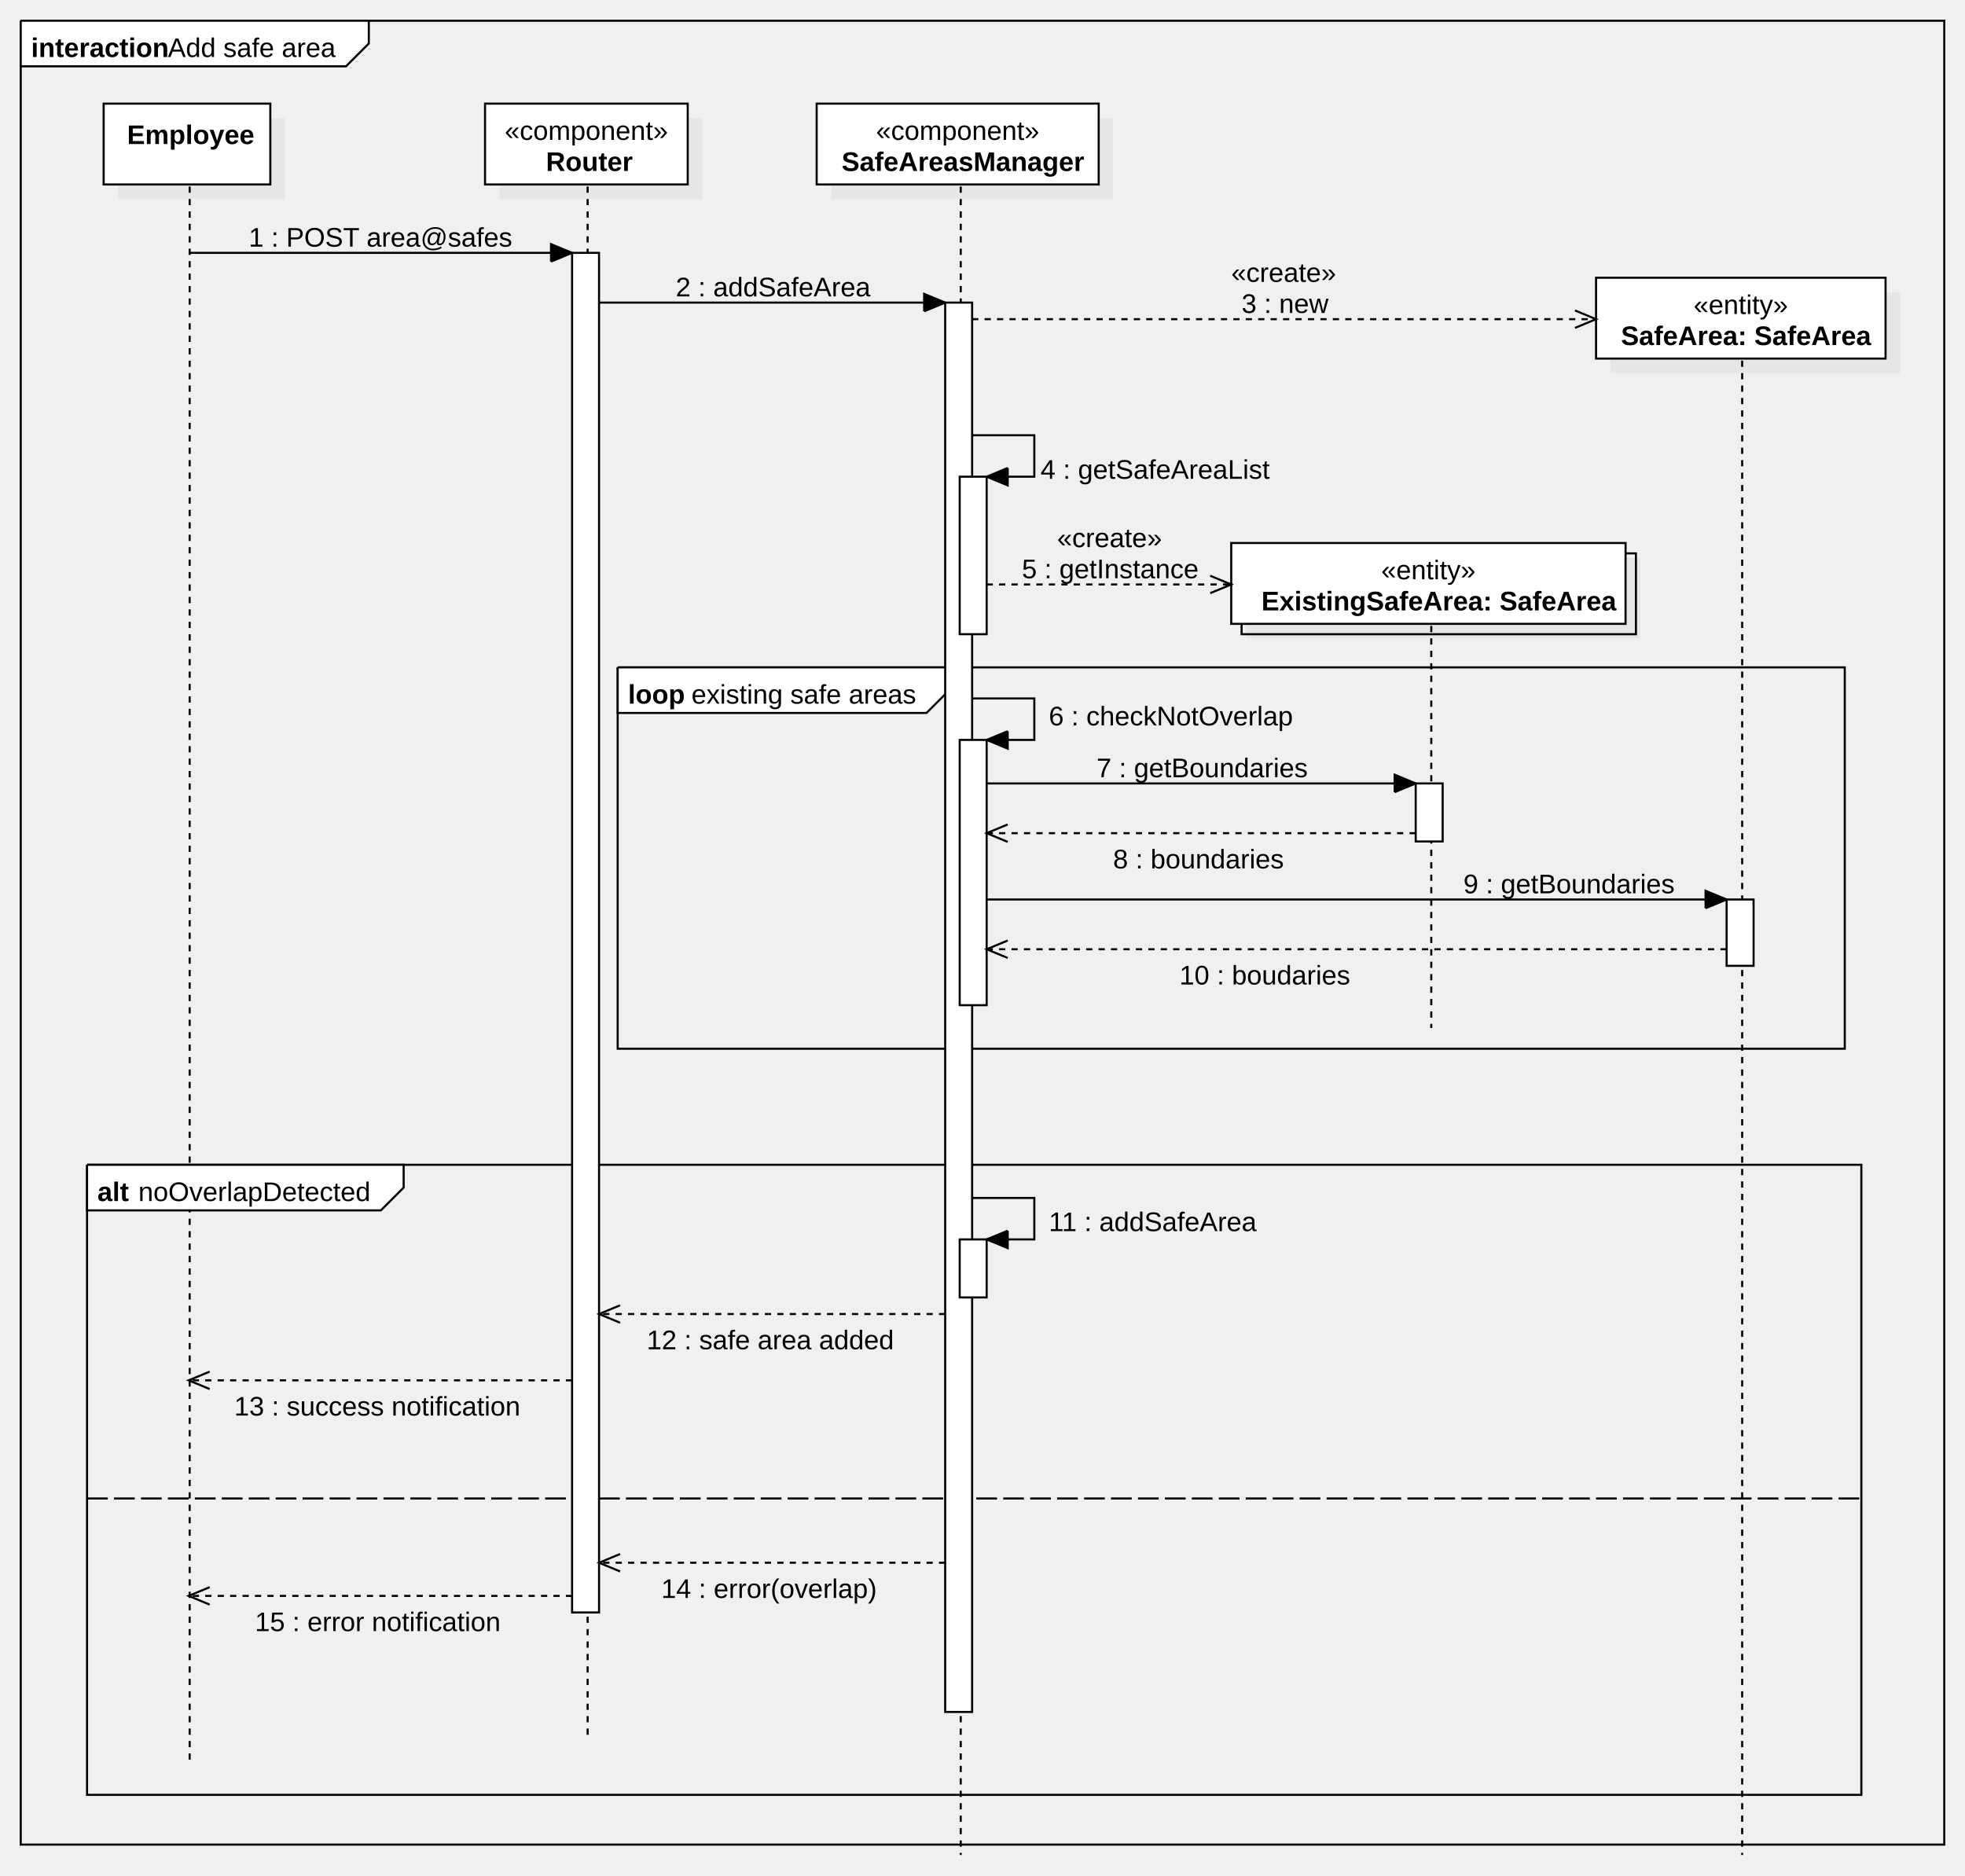
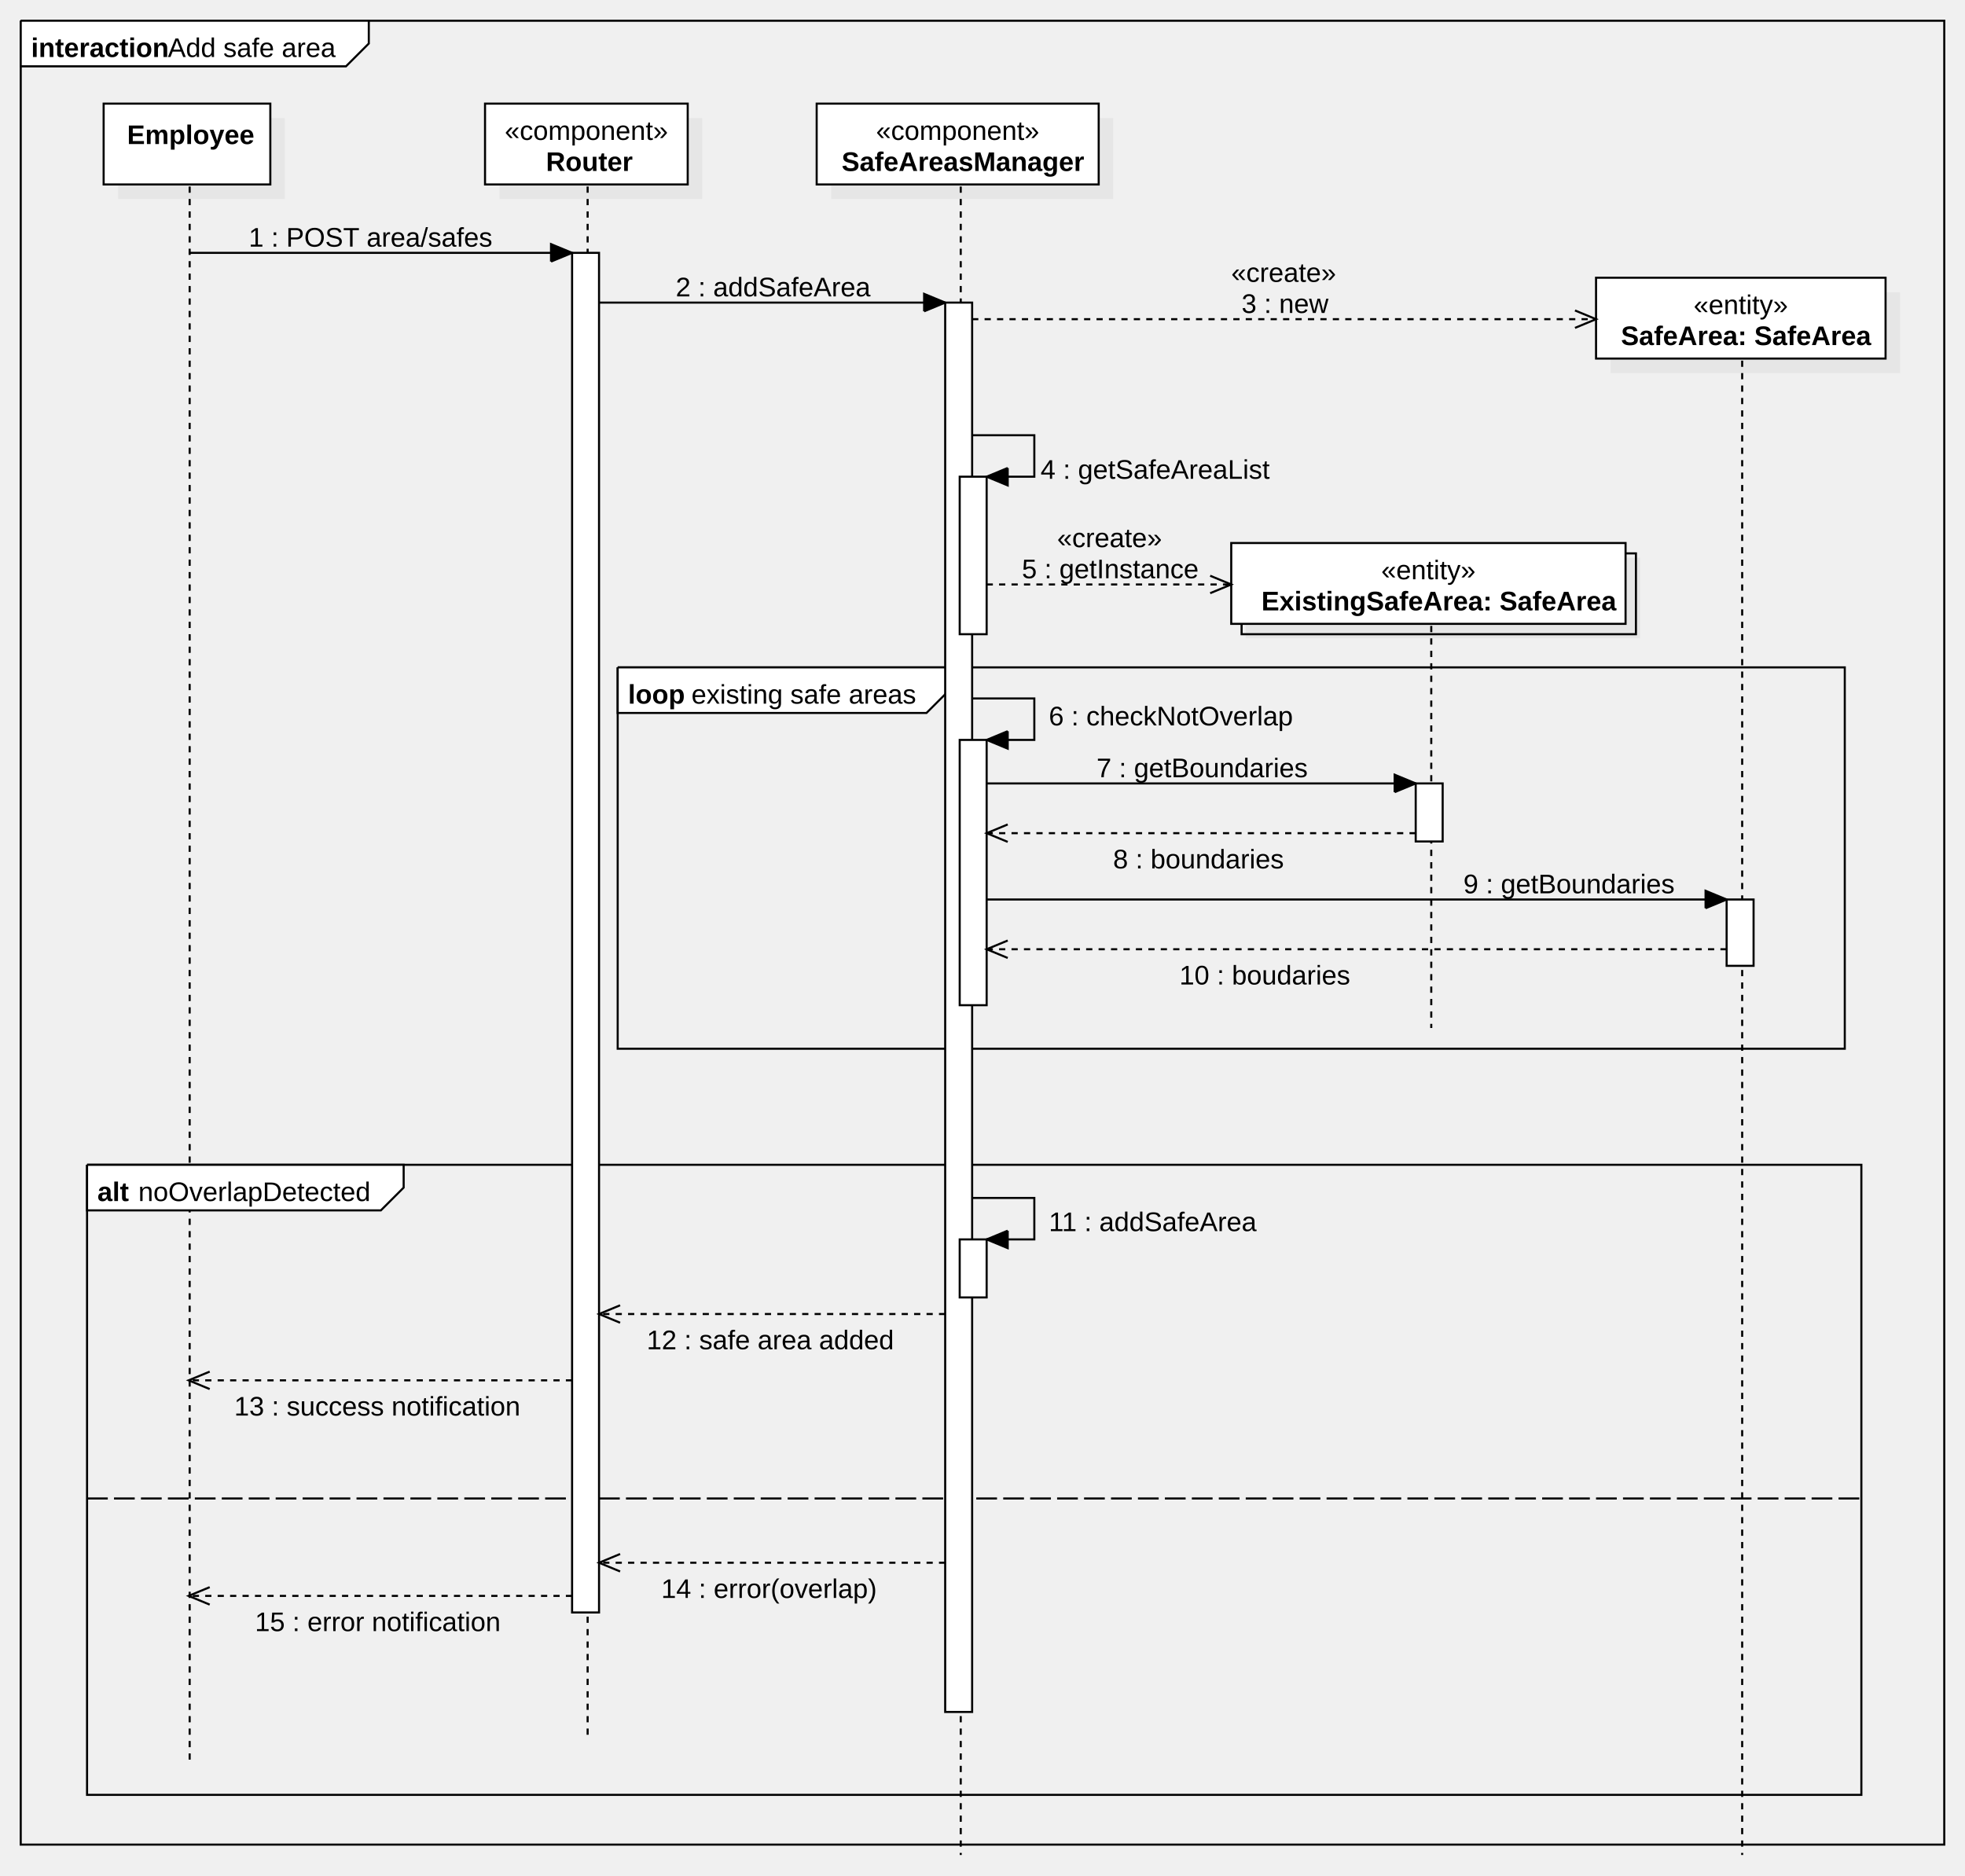
<svg xmlns="http://www.w3.org/2000/svg" version="1.1" width="948" height="905">
  <defs />
  <g>
    <g transform="translate(10,10) scale(1,1)">
      <path fill="none" stroke="#000000" d="M 0 0 L 928 0 L 928 880 L 0 880 L 0 0" stroke-miterlimit="10" />
    </g>
    <g transform="translate(10,10) scale(1,1)">
      <path fill="#ffffff" stroke="none" d="M 0 0 L 0 22 L 156.924 22 L 167.924 11 L 167.924 0 L 0 0" />
    </g>
    <g transform="translate(10,10) scale(1,1)">
      <path fill="none" stroke="#000000" d="M 0 0 L 0 22 L 156.924 22 L 167.924 11 L 167.924 0 L 0 0 L 0 0" stroke-miterlimit="10" />
    </g>
    <g transform="translate(10,10) scale(1,1)">
      <g>
        <path fill="none" stroke="none" />
        <text fill="#000000" stroke="none" font-family="Arial" font-size="13px" font-style="normal" font-weight="normal" text-decoration="none" x="70.979" y="17.5">Add safe area</text>
      </g>
    </g>
    <g transform="translate(10,10) scale(1,1)">
      <g>
        <path fill="none" stroke="none" />
        <text fill="#000000" stroke="none" font-family="Arial" font-size="13px" font-style="normal" font-weight="bold" text-decoration="none" x="5" y="17.5">interaction</text>
      </g>
    </g>
    <g transform="translate(10,10) scale(1,1)">
      <path fill="none" stroke="#000000" d="M 288 312 L 880 312 L 880 496 L 288 496 L 288 312" stroke-miterlimit="10" />
    </g>
    <g transform="translate(10,10) scale(1,1)">
      <path fill="#ffffff" stroke="none" d="M 288 312 L 288 334 L 436.971 334 L 447.971 323 L 447.971 312 L 288 312" />
    </g>
    <g transform="translate(10,10) scale(1,1)">
      <path fill="none" stroke="#000000" d="M 288 312 L 288 334 L 436.971 334 L 447.971 323 L 447.971 312 L 288 312 L 288 312" stroke-miterlimit="10" />
    </g>
    <g transform="translate(10,10) scale(1,1)">
      <g>
        <path fill="none" stroke="none" />
        <text fill="#000000" stroke="none" font-family="Arial" font-size="13px" font-style="normal" font-weight="normal" text-decoration="none" x="323.578" y="329.5">existing safe areas</text>
      </g>
    </g>
    <g transform="translate(10,10) scale(1,1)">
      <g>
        <path fill="none" stroke="none" />
        <text fill="#000000" stroke="none" font-family="Arial" font-size="13px" font-style="normal" font-weight="bold" text-decoration="none" x="293" y="329.5">loop</text>
      </g>
    </g>
    <g transform="translate(10,10) scale(1,1)">
      <rect fill="#C0C0C0" stroke="none" x="47" y="47" width="80.414" height="39" opacity="0.2" />
    </g>
    <g transform="translate(10,10) scale(1,1)">
      <rect fill="#ffffff" stroke="none" x="40" y="40" width="80.414" height="39" />
    </g>
    <g transform="translate(10,10) scale(1,1)">
      <path fill="none" stroke="#000000" d="M 40 40 L 120.414 40 L 120.414 79 L 40 79 L 40 40 Z Z" stroke-miterlimit="10" />
    </g>
    <g transform="translate(10,10) scale(1,1)">
      <g>
        <path fill="none" stroke="none" />
        <text fill="#000000" stroke="none" font-family="Arial" font-size="13px" font-style="normal" font-weight="bold" text-decoration="none" x="51.303" y="59.5">Employee</text>
      </g>
    </g>
    <g transform="translate(10,10) scale(1,1)">
      <path fill="none" stroke="#000000" d="M 81.5 80 L 81.5 840" stroke-miterlimit="10" stroke-dasharray="3" />
    </g>
    <g transform="translate(10,10) scale(1,1)">
      <rect fill="#C0C0C0" stroke="none" x="231" y="47" width="97.781" height="39" opacity="0.2" />
    </g>
    <g transform="translate(10,10) scale(1,1)">
      <rect fill="#ffffff" stroke="none" x="224" y="40" width="97.781" height="39" />
    </g>
    <g transform="translate(10,10) scale(1,1)">
      <path fill="none" stroke="#000000" d="M 224 40 L 321.781 40 L 321.781 79 L 224 79 L 224 40 Z Z" stroke-miterlimit="10" />
    </g>
    <g transform="translate(10,10) scale(1,1)">
      <g>
        <path fill="none" stroke="none" />
        <text fill="#000000" stroke="none" font-family="Arial" font-size="13px" font-style="normal" font-weight="normal" text-decoration="none" x="233.5" y="57.5">«component»</text>
      </g>
    </g>
    <g transform="translate(10,10) scale(1,1)">
      <g>
        <path fill="none" stroke="none" />
        <text fill="#000000" stroke="none" font-family="Arial" font-size="13px" font-style="normal" font-weight="bold" text-decoration="none" x="253.381" y="72.5">Router</text>
      </g>
    </g>
    <g transform="translate(10,10) scale(1,1)">
      <path fill="none" stroke="#000000" d="M 273.5 80 L 273.5 830" stroke-miterlimit="10" stroke-dasharray="3" />
    </g>
    <g transform="translate(10,10) scale(1,1)">
      <rect fill="#C0C0C0" stroke="none" x="391" y="47" width="136.057" height="39" opacity="0.2" />
    </g>
    <g transform="translate(10,10) scale(1,1)">
      <rect fill="#ffffff" stroke="none" x="384" y="40" width="136.057" height="39" />
    </g>
    <g transform="translate(10,10) scale(1,1)">
      <path fill="none" stroke="#000000" d="M 384 40 L 520.057 40 L 520.057 79 L 384 79 L 384 40 Z Z" stroke-miterlimit="10" />
    </g>
    <g transform="translate(10,10) scale(1,1)">
      <g>
        <path fill="none" stroke="none" />
        <text fill="#000000" stroke="none" font-family="Arial" font-size="13px" font-style="normal" font-weight="normal" text-decoration="none" x="412.638" y="57.5">«component»</text>
      </g>
    </g>
    <g transform="translate(10,10) scale(1,1)">
      <g>
        <path fill="none" stroke="none" />
        <text fill="#000000" stroke="none" font-family="Arial" font-size="13px" font-style="normal" font-weight="bold" text-decoration="none" x="396.023" y="72.5">SafeAreasManager</text>
      </g>
    </g>
    <g transform="translate(10,10) scale(1,1)">
      <path fill="none" stroke="#000000" d="M 453.5 80 L 453.5 885" stroke-miterlimit="10" stroke-dasharray="3" />
    </g>
    <g transform="translate(10,10) scale(1,1)">
      <rect fill="#C0C0C0" stroke="none" x="767" y="131" width="139.675" height="39" opacity="0.2" />
    </g>
    <g transform="translate(10,10) scale(1,1)">
      <rect fill="#ffffff" stroke="none" x="760" y="124" width="139.675" height="39" />
    </g>
    <g transform="translate(10,10) scale(1,1)">
      <path fill="none" stroke="#000000" d="M 760 124 L 899.675 124 L 899.675 163 L 760 163 L 760 124 Z Z" stroke-miterlimit="10" />
    </g>
    <g transform="translate(10,10) scale(1,1)">
      <g>
        <path fill="none" stroke="none" />
        <text fill="#000000" stroke="none" font-family="Arial" font-size="13px" font-style="normal" font-weight="normal" text-decoration="none" x="807.072" y="141.5">«entity»</text>
      </g>
    </g>
    <g transform="translate(10,10) scale(1,1)">
      <g>
        <path fill="none" stroke="none" />
        <text fill="#000000" stroke="none" font-family="Arial" font-size="13px" font-style="normal" font-weight="bold" text-decoration="none" x="772.023" y="156.5">SafeArea: SafeArea</text>
      </g>
    </g>
    <g transform="translate(10,10) scale(1,1)">
      <path fill="none" stroke="#000000" d="M 830.5 164 L 830.5 885" stroke-miterlimit="10" stroke-dasharray="3" />
    </g>
    <g transform="translate(10,10) scale(1,1)">
      <rect fill="#C0C0C0" stroke="none" x="591" y="259" width="190.241" height="39" opacity="0.2" />
    </g>
    <g transform="translate(10,10) scale(1,1)">
      <path fill="none" stroke="#000000" d="M 589 257 L 779.241 257 L 779.241 296 L 589 296 L 589 257 Z Z" stroke-miterlimit="10" />
    </g>
    <g transform="translate(10,10) scale(1,1)">
      <rect fill="#ffffff" stroke="none" x="584" y="252" width="190.241" height="39" />
    </g>
    <g transform="translate(10,10) scale(1,1)">
      <path fill="none" stroke="#000000" d="M 584 252 L 774.241 252 L 774.241 291 L 584 291 L 584 252 Z Z" stroke-miterlimit="10" />
    </g>
    <g transform="translate(10,10) scale(1,1)">
      <g>
        <path fill="none" stroke="none" />
        <text fill="#000000" stroke="none" font-family="Arial" font-size="13px" font-style="normal" font-weight="normal" text-decoration="none" x="656.354" y="269.5">«entity»</text>
      </g>
    </g>
    <g transform="translate(10,10) scale(1,1)">
      <g>
        <path fill="none" stroke="none" />
        <text fill="#000000" stroke="none" font-family="Arial" font-size="13px" font-style="normal" font-weight="bold" text-decoration="none" x="598.546" y="284.5">ExistingSafeArea: SafeArea</text>
      </g>
    </g>
    <g transform="translate(10,10) scale(1,1)">
      <path fill="none" stroke="#000000" d="M 680.5 292 L 680.5 486" stroke-miterlimit="10" stroke-dasharray="3" />
    </g>
    <g transform="translate(10,10) scale(1,1)">
      <path fill="none" stroke="#000000" d="M 32 552 L 888 552 L 888 856 L 32 856 L 32 552" stroke-miterlimit="10" />
    </g>
    <g transform="translate(10,10) scale(1,1)">
      <path fill="#ffffff" stroke="none" d="M 32 552 L 32 574 L 173.741 574 L 184.741 563 L 184.741 552 L 32 552" />
    </g>
    <g transform="translate(10,10) scale(1,1)">
      <path fill="none" stroke="#000000" d="M 32 552 L 32 574 L 173.741 574 L 184.741 563 L 184.741 552 L 32 552 L 32 552" stroke-miterlimit="10" />
    </g>
    <g transform="translate(10,10) scale(1,1)">
      <g>
        <path fill="none" stroke="none" />
        <text fill="#000000" stroke="none" font-family="Arial" font-size="13px" font-style="normal" font-weight="normal" text-decoration="none" x="56.73" y="569.5">noOverlapDetected</text>
      </g>
    </g>
    <g transform="translate(10,10) scale(1,1)">
      <g>
        <path fill="none" stroke="none" />
        <text fill="#000000" stroke="none" font-family="Arial" font-size="13px" font-style="normal" font-weight="bold" text-decoration="none" x="37" y="569.5">alt</text>
      </g>
    </g>
    <g transform="translate(10,10) scale(1,1)">
      <path fill="none" stroke="#000000" d="M 32 713 L 888 713" stroke-miterlimit="10" stroke-dasharray="10,3" />
    </g>
    <g transform="translate(10,10) scale(1,1)">
      <path fill="none" stroke="#000000" d="M 81 112 L 266 112" stroke-miterlimit="10" />
    </g>
    <g transform="translate(10,10) scale(1,1)">
      <path fill="#000000" stroke="none" d="M 255.837 116.21 L 266 112 L 255.837 107.79" />
    </g>
    <g transform="translate(10,10) scale(1,1)">
      <path fill="none" stroke="#000000" d="M 255.837 116.21 L 266 112 L 255.837 107.79 L 255.837 116.21" stroke-miterlimit="10" />
    </g>
    <g transform="translate(10,10) scale(1,1)">
      <g>
        <path fill="none" stroke="none" />
-         <text fill="#000000" stroke="none" font-family="Arial" font-size="13px" font-style="normal" font-weight="normal" text-decoration="none" x="110" y="109">1 : POST area@safes</text>
+         <text fill="#000000" stroke="none" font-family="Arial" font-size="13px" font-style="normal" font-weight="normal" text-decoration="none" x="110" y="109">1 : POST area/safes</text>
      </g>
    </g>
    <g transform="translate(10,10) scale(1,1)">
      <rect fill="#ffffff" stroke="none" x="266" y="112" width="13" height="656" />
    </g>
    <g transform="translate(10,10) scale(1,1)">
      <path fill="none" stroke="#000000" d="M 266 112 L 279 112 L 279 768 L 266 768 L 266 112 Z Z" stroke-miterlimit="10" />
    </g>
    <g transform="translate(10,10) scale(1,1)">
      <path fill="none" stroke="#000000" d="M 279 136 L 446 136" stroke-miterlimit="10" />
    </g>
    <g transform="translate(10,10) scale(1,1)">
      <path fill="#000000" stroke="none" d="M 435.837 140.21 L 446 136 L 435.837 131.79" />
    </g>
    <g transform="translate(10,10) scale(1,1)">
      <path fill="none" stroke="#000000" d="M 435.837 140.21 L 446 136 L 435.837 131.79 L 435.837 140.21" stroke-miterlimit="10" />
    </g>
    <g transform="translate(10,10) scale(1,1)">
      <g>
        <path fill="none" stroke="none" />
        <text fill="#000000" stroke="none" font-family="Arial" font-size="13px" font-style="normal" font-weight="normal" text-decoration="none" x="316" y="133">2 : addSafeArea</text>
      </g>
    </g>
    <g transform="translate(10,10) scale(1,1)">
      <rect fill="#ffffff" stroke="none" x="446" y="136" width="13" height="680" />
    </g>
    <g transform="translate(10,10) scale(1,1)">
      <path fill="none" stroke="#000000" d="M 446 136 L 459 136 L 459 816 L 446 816 L 446 136 Z Z" stroke-miterlimit="10" />
    </g>
    <g transform="translate(10,10) scale(1,1)">
      <path fill="none" stroke="#000000" d="M 459 144 L 760 144" stroke-miterlimit="10" stroke-dasharray="3" />
    </g>
    <g transform="translate(10,10) scale(1,1)">
      <path fill="none" stroke="#000000" d="M 749.837 148.21 L 760 144 L 749.837 139.79" stroke-miterlimit="10" />
    </g>
    <g transform="translate(10,10) scale(1,1)">
      <g>
        <path fill="none" stroke="none" />
        <text fill="#000000" stroke="none" font-family="Arial" font-size="13px" font-style="normal" font-weight="normal" text-decoration="none" x="589" y="141">3 : new</text>
      </g>
    </g>
    <g transform="translate(10,10) scale(1,1)">
      <g>
        <path fill="none" stroke="none" />
        <text fill="#000000" stroke="none" font-family="Arial" font-size="13px" font-style="normal" font-weight="normal" text-decoration="none" x="584" y="126">«create»</text>
      </g>
    </g>
    <g transform="translate(10,10) scale(1,1)">
      <path fill="none" stroke="#000000" d="M 459 200 L 489 200 L 489 220 L 466 220" stroke-miterlimit="10" />
    </g>
    <g transform="translate(10,10) scale(1,1)">
      <path fill="#000000" stroke="none" d="M 476.163 215.79 L 466 220 L 476.163 224.21" />
    </g>
    <g transform="translate(10,10) scale(1,1)">
      <path fill="none" stroke="#000000" d="M 476.163 215.79 L 466 220 L 476.163 224.21 L 476.163 215.79" stroke-miterlimit="10" />
    </g>
    <g transform="translate(10,10) scale(1,1)">
      <g>
        <path fill="none" stroke="none" />
        <text fill="#000000" stroke="none" font-family="Arial" font-size="13px" font-style="normal" font-weight="normal" text-decoration="none" x="492" y="221">4 : getSafeAreaList</text>
      </g>
    </g>
    <g transform="translate(10,10) scale(1,1)">
      <rect fill="#ffffff" stroke="none" x="453" y="220" width="13" height="76" />
    </g>
    <g transform="translate(10,10) scale(1,1)">
      <path fill="none" stroke="#000000" d="M 453 220 L 466 220 L 466 296 L 453 296 L 453 220 Z Z" stroke-miterlimit="10" />
    </g>
    <g transform="translate(10,10) scale(1,1)">
      <path fill="none" stroke="#000000" d="M 466 272 L 584 272" stroke-miterlimit="10" stroke-dasharray="3" />
    </g>
    <g transform="translate(10,10) scale(1,1)">
      <path fill="none" stroke="#000000" d="M 573.837 276.21 L 584 272 L 573.837 267.79" stroke-miterlimit="10" />
    </g>
    <g transform="translate(10,10) scale(1,1)">
      <g>
        <path fill="none" stroke="none" />
        <text fill="#000000" stroke="none" font-family="Arial" font-size="13px" font-style="normal" font-weight="normal" text-decoration="none" x="483" y="269">5 : getInstance</text>
      </g>
    </g>
    <g transform="translate(10,10) scale(1,1)">
      <g>
        <path fill="none" stroke="none" />
        <text fill="#000000" stroke="none" font-family="Arial" font-size="13px" font-style="normal" font-weight="normal" text-decoration="none" x="500" y="254">«create»</text>
      </g>
    </g>
    <g transform="translate(10,10) scale(1,1)">
      <path fill="none" stroke="#000000" d="M 459 327 L 489 327 L 489 347 L 466 347" stroke-miterlimit="10" />
    </g>
    <g transform="translate(10,10) scale(1,1)">
      <path fill="#000000" stroke="none" d="M 476.163 342.79 L 466 347 L 476.163 351.21" />
    </g>
    <g transform="translate(10,10) scale(1,1)">
      <path fill="none" stroke="#000000" d="M 476.163 342.79 L 466 347 L 476.163 351.21 L 476.163 342.79" stroke-miterlimit="10" />
    </g>
    <g transform="translate(10,10) scale(1,1)">
      <g>
        <path fill="none" stroke="none" />
        <text fill="#000000" stroke="none" font-family="Arial" font-size="13px" font-style="normal" font-weight="normal" text-decoration="none" x="496" y="340">6 : checkNotOverlap</text>
      </g>
    </g>
    <g transform="translate(10,10) scale(1,1)">
      <rect fill="#ffffff" stroke="none" x="453" y="347" width="13" height="128" />
    </g>
    <g transform="translate(10,10) scale(1,1)">
      <path fill="none" stroke="#000000" d="M 453 347 L 466 347 L 466 475 L 453 475 L 453 347 Z Z" stroke-miterlimit="10" />
    </g>
    <g transform="translate(10,10) scale(1,1)">
      <path fill="none" stroke="#000000" d="M 466 368 L 673 368" stroke-miterlimit="10" />
    </g>
    <g transform="translate(10,10) scale(1,1)">
      <path fill="#000000" stroke="none" d="M 662.837 372.21 L 673 368 L 662.837 363.79" />
    </g>
    <g transform="translate(10,10) scale(1,1)">
      <path fill="none" stroke="#000000" d="M 662.837 372.21 L 673 368 L 662.837 363.79 L 662.837 372.21" stroke-miterlimit="10" />
    </g>
    <g transform="translate(10,10) scale(1,1)">
      <g>
        <path fill="none" stroke="none" />
        <text fill="#000000" stroke="none" font-family="Arial" font-size="13px" font-style="normal" font-weight="normal" text-decoration="none" x="519" y="365">7 : getBoundaries</text>
      </g>
    </g>
    <g transform="translate(10,10) scale(1,1)">
      <rect fill="#ffffff" stroke="none" x="673" y="368" width="13" height="28" />
    </g>
    <g transform="translate(10,10) scale(1,1)">
      <path fill="none" stroke="#000000" d="M 673 368 L 686 368 L 686 396 L 673 396 L 673 368 Z Z" stroke-miterlimit="10" />
    </g>
    <g transform="translate(10,10) scale(1,1)">
      <path fill="none" stroke="#000000" d="M 673 392 L 466 392" stroke-miterlimit="10" stroke-dasharray="3" />
    </g>
    <g transform="translate(10,10) scale(1,1)">
      <path fill="none" stroke="#000000" d="M 476.163 387.79 L 466 392 L 476.163 396.21" stroke-miterlimit="10" />
    </g>
    <g transform="translate(10,10) scale(1,1)">
      <g>
        <path fill="none" stroke="none" />
        <text fill="#000000" stroke="none" font-family="Arial" font-size="13px" font-style="normal" font-weight="normal" text-decoration="none" x="527" y="409">8 : boundaries</text>
      </g>
    </g>
    <g transform="translate(10,10) scale(1,1)">
      <path fill="none" stroke="#000000" d="M 466 424 L 823 424" stroke-miterlimit="10" />
    </g>
    <g transform="translate(10,10) scale(1,1)">
      <path fill="#000000" stroke="none" d="M 812.837 428.21 L 823 424 L 812.837 419.79" />
    </g>
    <g transform="translate(10,10) scale(1,1)">
      <path fill="none" stroke="#000000" d="M 812.837 428.21 L 823 424 L 812.837 419.79 L 812.837 428.21" stroke-miterlimit="10" />
    </g>
    <g transform="translate(10,10) scale(1,1)">
      <g>
        <path fill="none" stroke="none" />
        <text fill="#000000" stroke="none" font-family="Arial" font-size="13px" font-style="normal" font-weight="normal" text-decoration="none" x="696" y="421">9 : getBoundaries</text>
      </g>
    </g>
    <g transform="translate(10,10) scale(1,1)">
      <rect fill="#ffffff" stroke="none" x="823" y="424" width="13" height="32" />
    </g>
    <g transform="translate(10,10) scale(1,1)">
      <path fill="none" stroke="#000000" d="M 823 424 L 836 424 L 836 456 L 823 456 L 823 424 Z Z" stroke-miterlimit="10" />
    </g>
    <g transform="translate(10,10) scale(1,1)">
      <path fill="none" stroke="#000000" d="M 823 448 L 466 448" stroke-miterlimit="10" stroke-dasharray="3" />
    </g>
    <g transform="translate(10,10) scale(1,1)">
      <path fill="none" stroke="#000000" d="M 476.163 443.79 L 466 448 L 476.163 452.21" stroke-miterlimit="10" />
    </g>
    <g transform="translate(10,10) scale(1,1)">
      <g>
        <path fill="none" stroke="none" />
        <text fill="#000000" stroke="none" font-family="Arial" font-size="13px" font-style="normal" font-weight="normal" text-decoration="none" x="559" y="465">10 : boudaries</text>
      </g>
    </g>
    <g transform="translate(10,10) scale(1,1)">
      <path fill="none" stroke="#000000" d="M 459 568 L 489 568 L 489 588 L 466 588" stroke-miterlimit="10" />
    </g>
    <g transform="translate(10,10) scale(1,1)">
      <path fill="#000000" stroke="none" d="M 476.163 583.79 L 466 588 L 476.163 592.21" />
    </g>
    <g transform="translate(10,10) scale(1,1)">
      <path fill="none" stroke="#000000" d="M 476.163 583.79 L 466 588 L 476.163 592.21 L 476.163 583.79" stroke-miterlimit="10" />
    </g>
    <g transform="translate(10,10) scale(1,1)">
      <g>
        <path fill="none" stroke="none" />
        <text fill="#000000" stroke="none" font-family="Arial" font-size="13px" font-style="normal" font-weight="normal" text-decoration="none" x="496" y="584">11 : addSafeArea</text>
      </g>
    </g>
    <g transform="translate(10,10) scale(1,1)">
      <rect fill="#ffffff" stroke="none" x="453" y="588" width="13" height="28" />
    </g>
    <g transform="translate(10,10) scale(1,1)">
      <path fill="none" stroke="#000000" d="M 453 588 L 466 588 L 466 616 L 453 616 L 453 588 Z Z" stroke-miterlimit="10" />
    </g>
    <g transform="translate(10,10) scale(1,1)">
      <path fill="none" stroke="#000000" d="M 446 624 L 279 624" stroke-miterlimit="10" stroke-dasharray="3" />
    </g>
    <g transform="translate(10,10) scale(1,1)">
      <path fill="none" stroke="#000000" d="M 289.163 619.79 L 279 624 L 289.163 628.21" stroke-miterlimit="10" />
    </g>
    <g transform="translate(10,10) scale(1,1)">
      <g>
        <path fill="none" stroke="none" />
        <text fill="#000000" stroke="none" font-family="Arial" font-size="13px" font-style="normal" font-weight="normal" text-decoration="none" x="302" y="641">12 : safe area added</text>
      </g>
    </g>
    <g transform="translate(10,10) scale(1,1)">
      <path fill="none" stroke="#000000" d="M 266 656 L 81 656" stroke-miterlimit="10" stroke-dasharray="3" />
    </g>
    <g transform="translate(10,10) scale(1,1)">
      <path fill="none" stroke="#000000" d="M 91.163 651.79 L 81 656 L 91.163 660.21" stroke-miterlimit="10" />
    </g>
    <g transform="translate(10,10) scale(1,1)">
      <g>
        <path fill="none" stroke="none" />
        <text fill="#000000" stroke="none" font-family="Arial" font-size="13px" font-style="normal" font-weight="normal" text-decoration="none" x="103" y="673">13 : success notification</text>
      </g>
    </g>
    <g transform="translate(10,10) scale(1,1)">
      <path fill="none" stroke="#000000" d="M 446 744 L 279 744" stroke-miterlimit="10" stroke-dasharray="3" />
    </g>
    <g transform="translate(10,10) scale(1,1)">
      <path fill="none" stroke="#000000" d="M 289.163 739.79 L 279 744 L 289.163 748.21" stroke-miterlimit="10" />
    </g>
    <g transform="translate(10,10) scale(1,1)">
      <g>
        <path fill="none" stroke="none" />
        <text fill="#000000" stroke="none" font-family="Arial" font-size="13px" font-style="normal" font-weight="normal" text-decoration="none" x="309" y="761">14 : error(overlap)</text>
      </g>
    </g>
    <g transform="translate(10,10) scale(1,1)">
      <path fill="none" stroke="#000000" d="M 266 760 L 81 760" stroke-miterlimit="10" stroke-dasharray="3" />
    </g>
    <g transform="translate(10,10) scale(1,1)">
      <path fill="none" stroke="#000000" d="M 91.163 755.79 L 81 760 L 91.163 764.21" stroke-miterlimit="10" />
    </g>
    <g transform="translate(10,10) scale(1,1)">
      <g>
        <path fill="none" stroke="none" />
        <text fill="#000000" stroke="none" font-family="Arial" font-size="13px" font-style="normal" font-weight="normal" text-decoration="none" x="113" y="777">15 : error notification</text>
      </g>
    </g>
  </g>
</svg>
